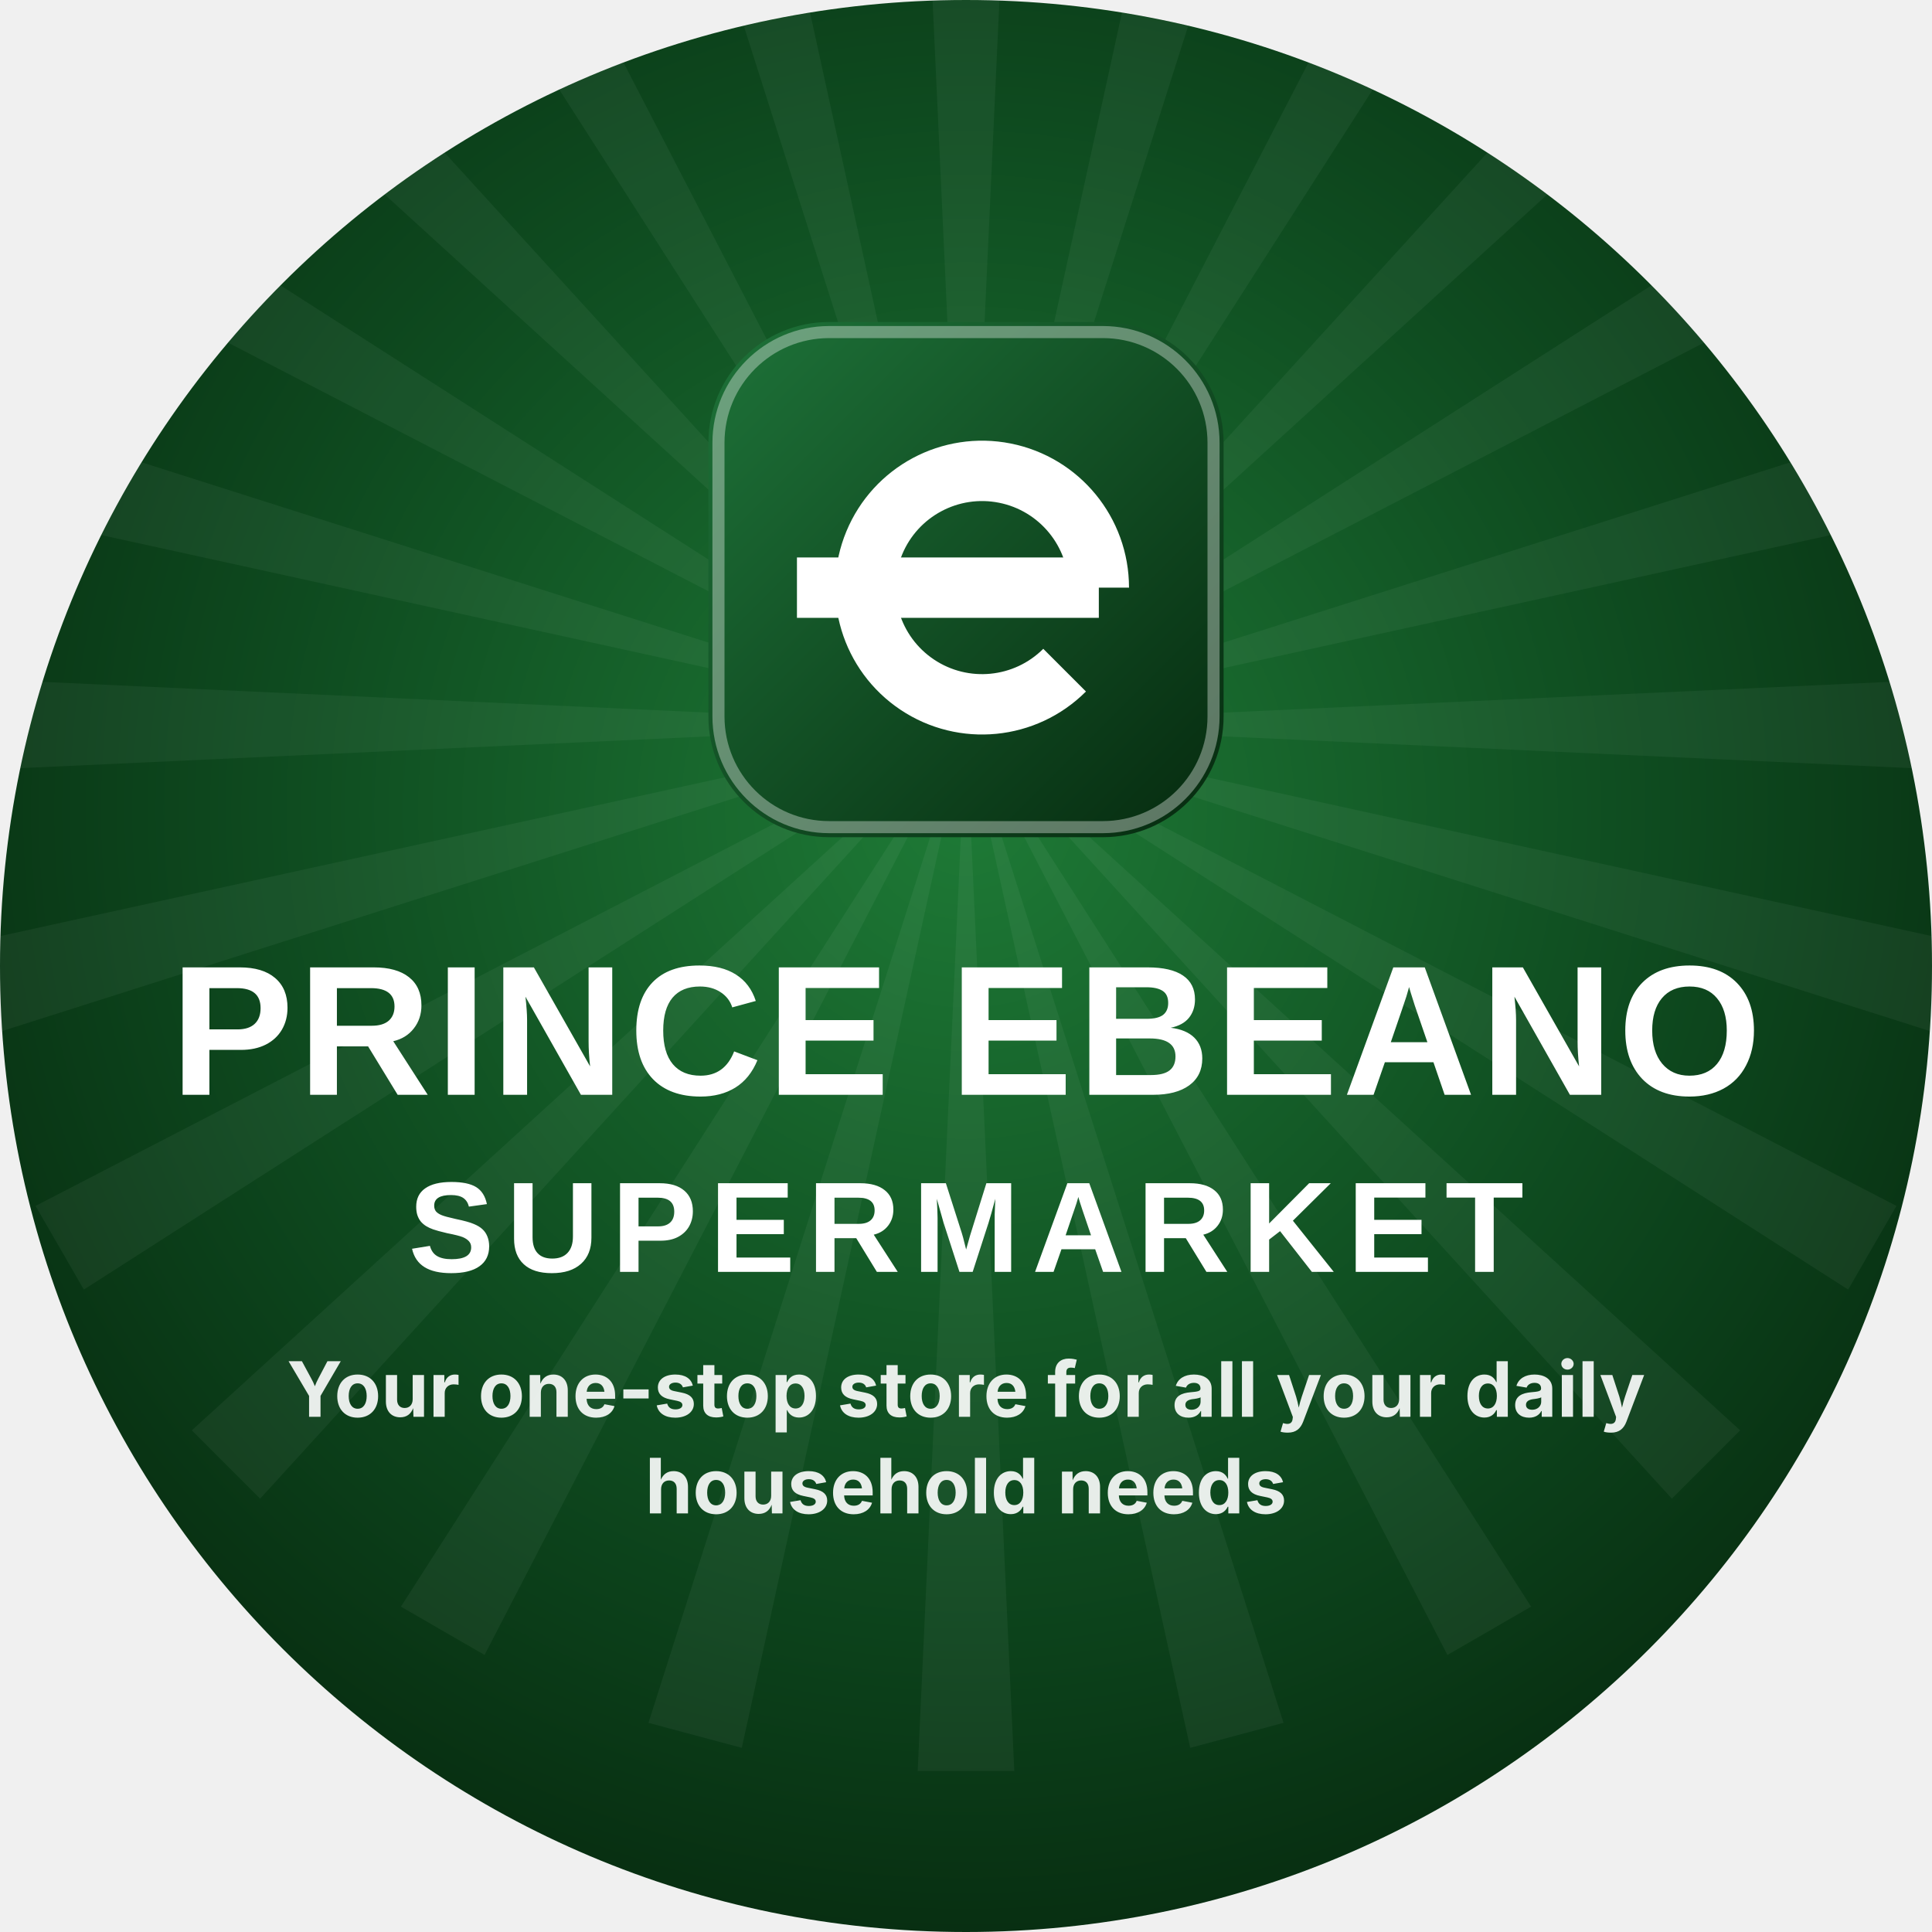
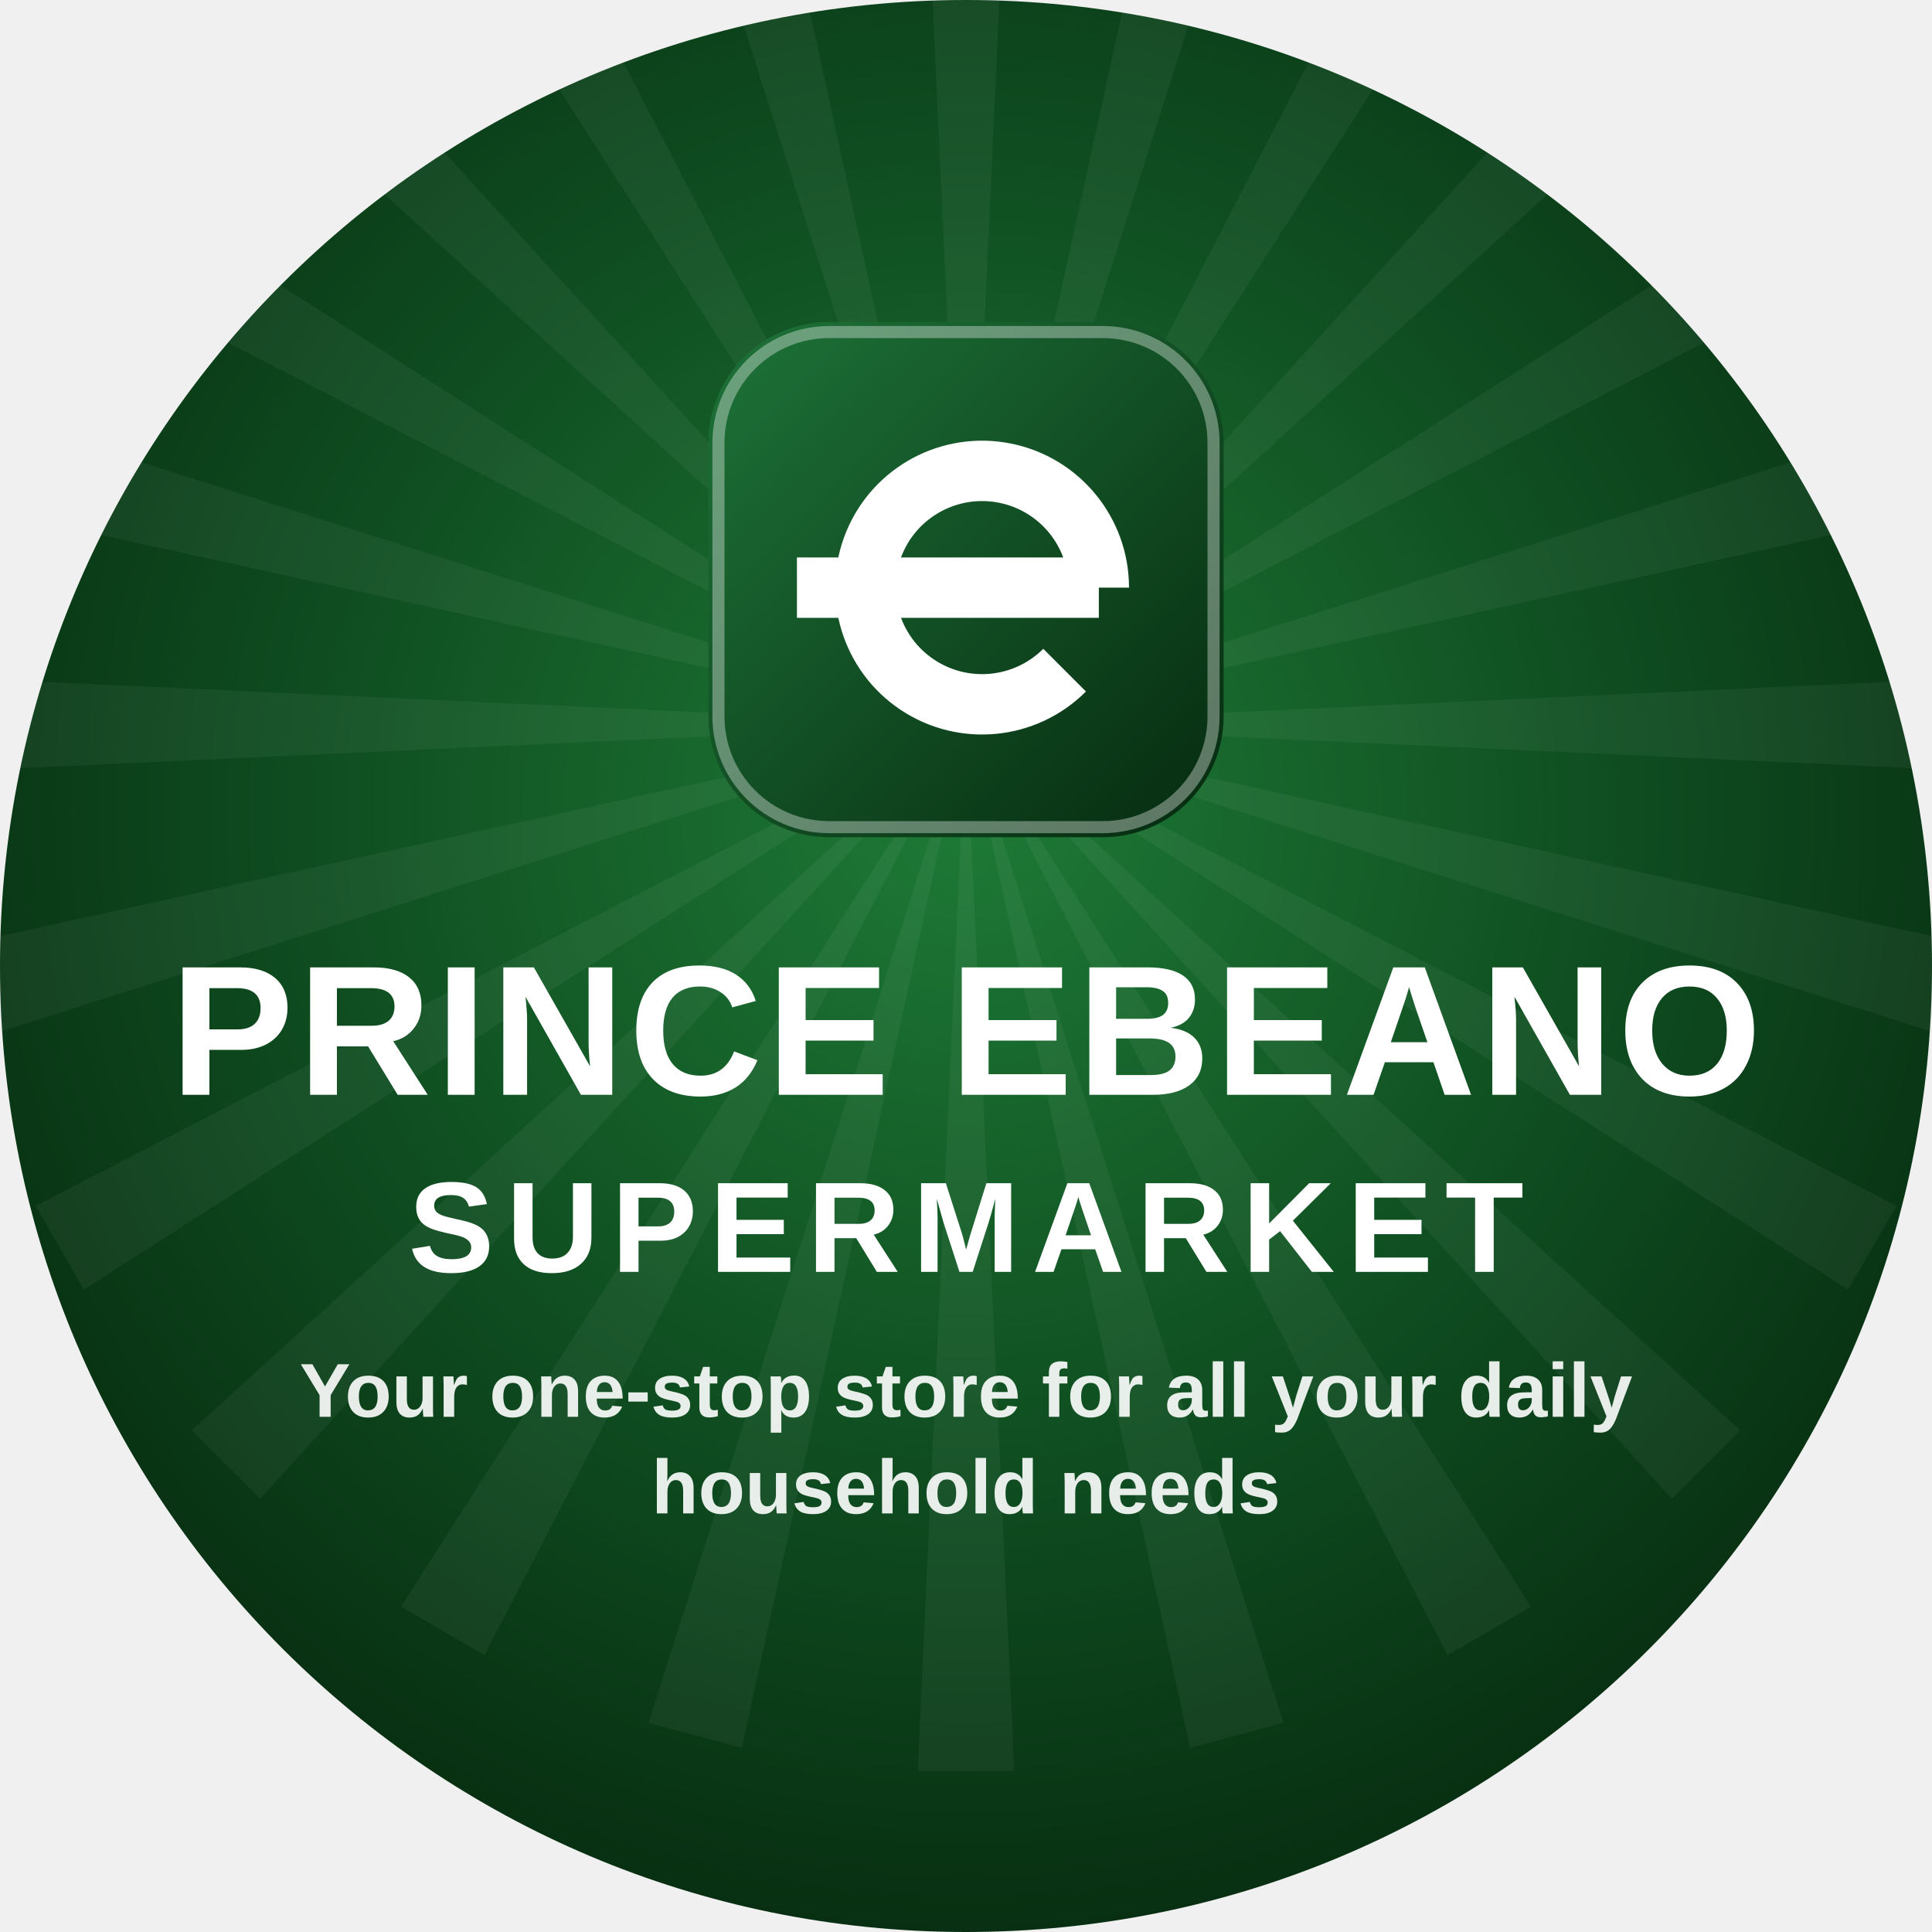
<svg xmlns="http://www.w3.org/2000/svg" viewBox="0 0 240 240" role="img" aria-label="Prince Ebeano Supermarket">
  <defs>
    <radialGradient id="pe-bg" cx="50%" cy="42%" r="60%">
      <stop offset="0" stop-color="#1E7A36" />
      <stop offset=".6" stop-color="#0E4A1F" />
      <stop offset="1" stop-color="#072C10" />
    </radialGradient>
    <linearGradient id="pe-tile2" x1="0" y1="0" x2="1" y2="1">
      <stop offset="0" stop-color="#1E7339" />
      <stop offset="1" stop-color="#062A0F" />
    </linearGradient>
    <clipPath id="pe-clip">
      <circle cx="120" cy="120" r="120" />
    </clipPath>
  </defs>
  <circle cx="120" cy="120" r="120" fill="url(#pe-bg)" />
  <g clip-path="url(#pe-clip)" fill="#fff" fill-opacity=".05">
    <path id="pe-ray" d="M120 90 L114 -40 L126 -40 Z" />
    <use href="#pe-ray" transform="rotate(15 120 90)" />
    <use href="#pe-ray" transform="rotate(30 120 90)" />
    <use href="#pe-ray" transform="rotate(45 120 90)" />
    <use href="#pe-ray" transform="rotate(60 120 90)" />
    <use href="#pe-ray" transform="rotate(75 120 90)" />
    <use href="#pe-ray" transform="rotate(90 120 90)" />
    <use href="#pe-ray" transform="rotate(105 120 90)" />
    <use href="#pe-ray" transform="rotate(120 120 90)" />
    <use href="#pe-ray" transform="rotate(135 120 90)" />
    <use href="#pe-ray" transform="rotate(150 120 90)" />
    <use href="#pe-ray" transform="rotate(165 120 90)" />
    <use href="#pe-ray" transform="rotate(180 120 90)" />
    <use href="#pe-ray" transform="rotate(195 120 90)" />
    <use href="#pe-ray" transform="rotate(210 120 90)" />
    <use href="#pe-ray" transform="rotate(225 120 90)" />
    <use href="#pe-ray" transform="rotate(240 120 90)" />
    <use href="#pe-ray" transform="rotate(255 120 90)" />
    <use href="#pe-ray" transform="rotate(270 120 90)" />
    <use href="#pe-ray" transform="rotate(285 120 90)" />
    <use href="#pe-ray" transform="rotate(300 120 90)" />
    <use href="#pe-ray" transform="rotate(315 120 90)" />
    <use href="#pe-ray" transform="rotate(330 120 90)" />
    <use href="#pe-ray" transform="rotate(345 120 90)" />
  </g>
  <g transform="translate(88 40)">
    <rect width="64" height="64" rx="15" fill="url(#pe-tile2)" />
    <rect x="1.25" y="1.25" width="61.5" height="61.5" rx="13.75" fill="none" stroke="#fff" stroke-opacity=".35" stroke-width="1.5" />
    <g fill="none" stroke="#fff" stroke-width="7.5">
      <path d="M48.5 33 A14.5 14.5 0 1 0 44.25 43.25" />
      <path d="M11 33 H48.5" />
    </g>
  </g>
-   <g fill="#fff" text-anchor="middle" font-family="'Sora','Helvetica Neue',Arial,sans-serif" font-weight="700">
+   <g fill="#fff" text-anchor="middle" font-family="'Poppins','Helvetica Neue',Arial,sans-serif" font-weight="700">
    <text x="120" y="136" font-size="23" letter-spacing=".5">PRINCE EBEANO</text>
    <text x="120" y="158" font-size="16" letter-spacing="1.5">SUPERMARKET</text>
  </g>
-   <g fill="#fff" fill-opacity=".9" text-anchor="middle" font-family="'Inter','Helvetica Neue',Arial,sans-serif" font-weight="700" font-size="9.5">
+   <g fill="#fff" fill-opacity=".9" text-anchor="middle" font-family="'Poppins','Helvetica Neue',Arial,sans-serif" font-weight="700" font-size="9.5">
    <text x="120" y="176">Your one-stop store for all your daily</text>
    <text x="120" y="188">household needs</text>
  </g>
</svg>
